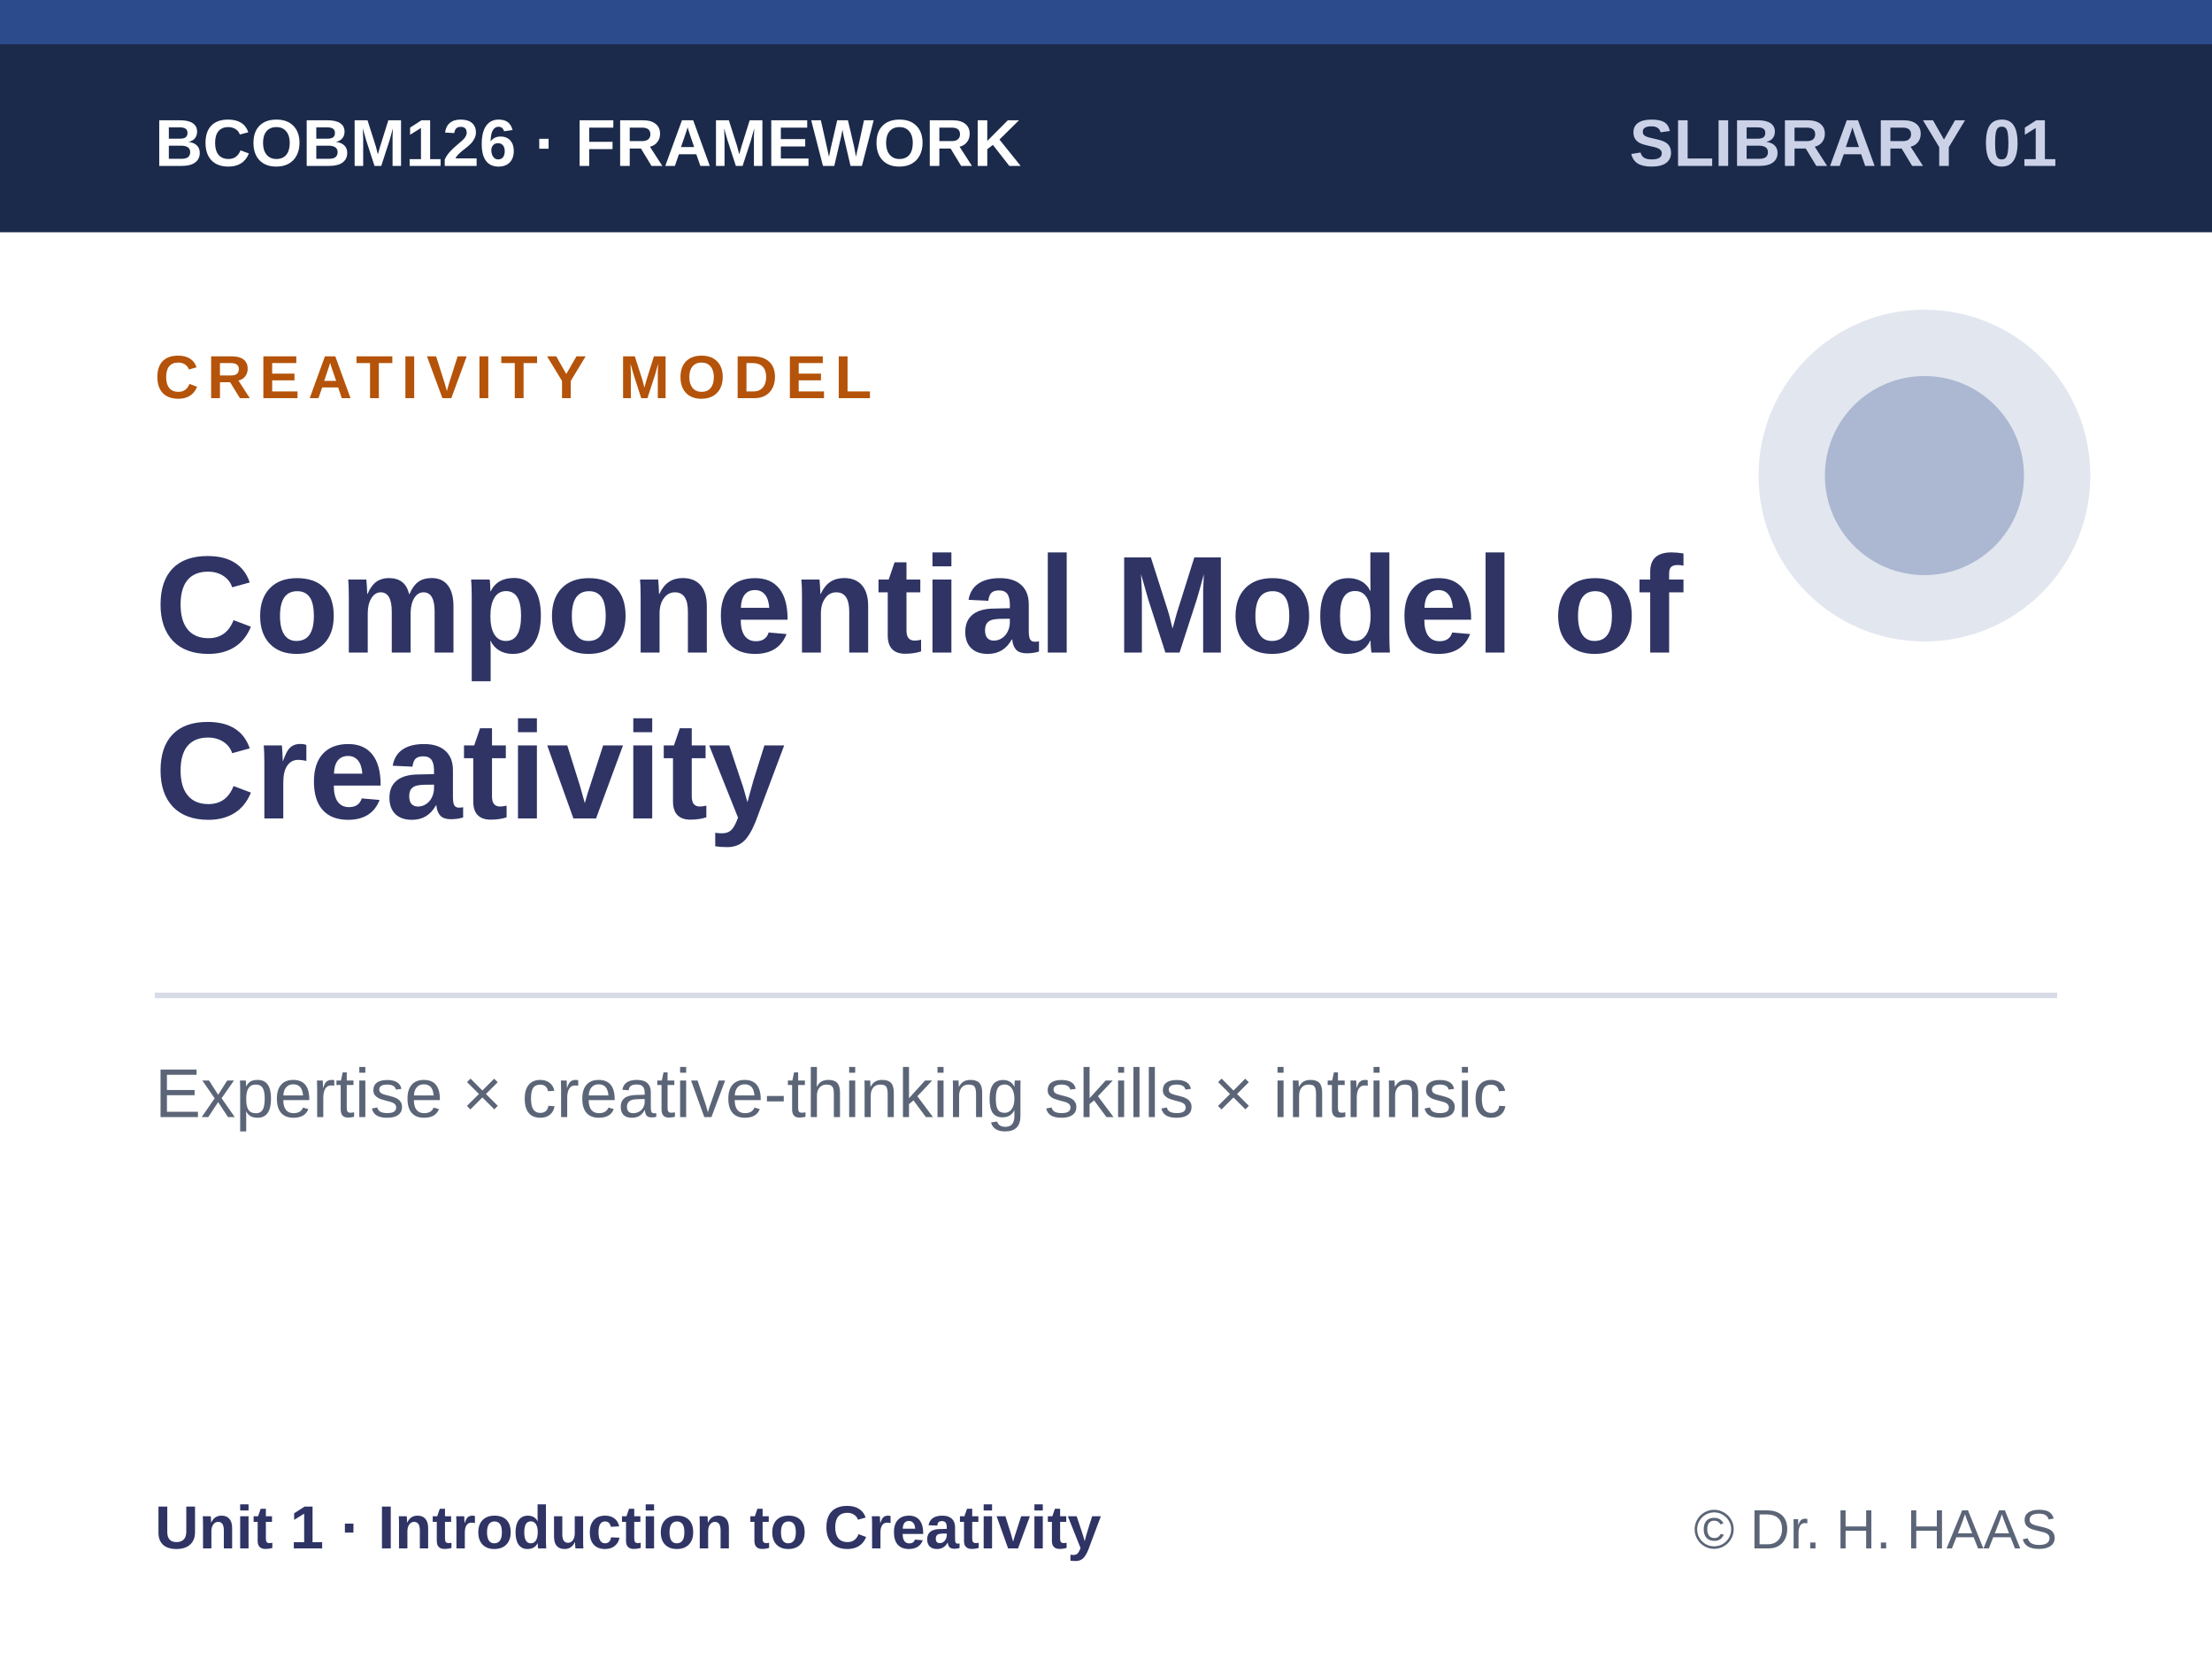
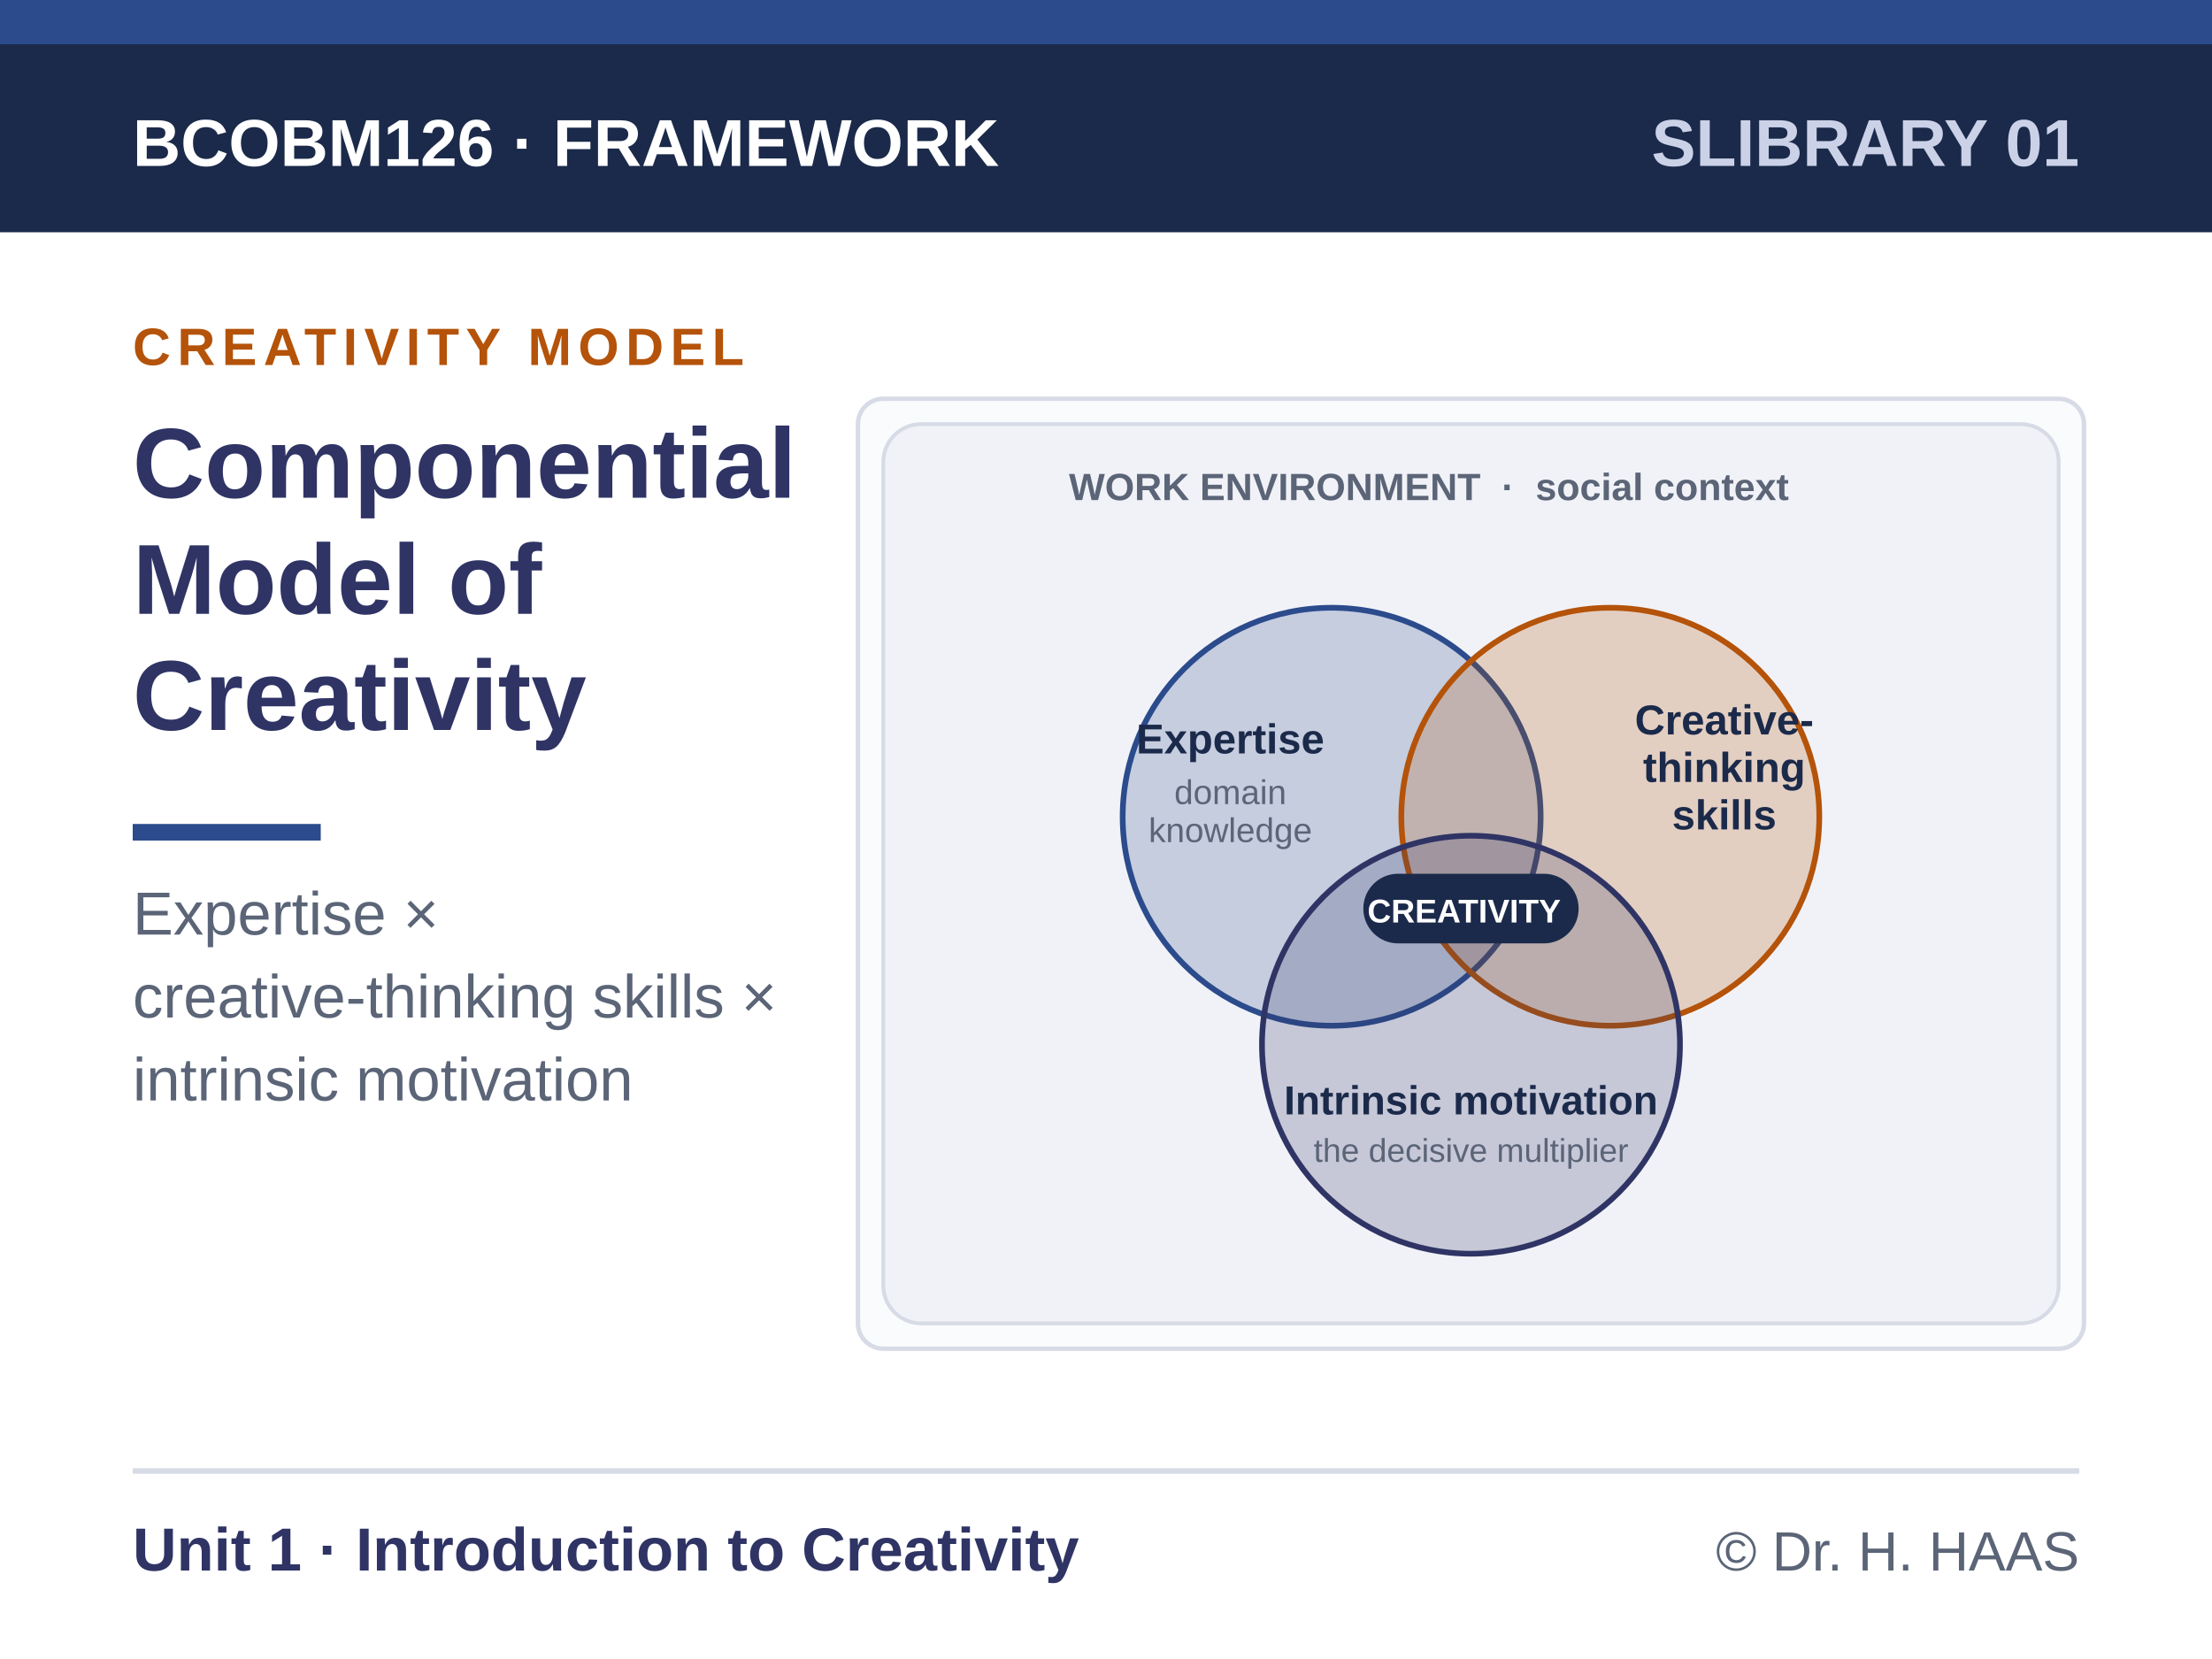
<svg xmlns="http://www.w3.org/2000/svg" viewBox="0 0 400 300" width="400" height="300" role="img" aria-label="Componential Model of Creativity framework thumbnail">
  <rect width="400" height="300" fill="#ffffff" />
  <rect width="400" height="8" fill="#2b4b8c" />
  <rect x="0" y="8" width="400" height="34" fill="#1B2A4A" />
-   <text x="28" y="30" font-family="Arial, Helvetica, sans-serif" font-size="12" font-weight="700" fill="#ffffff">BCOBM126 · FRAMEWORK</text>
-   <text x="372" y="30" text-anchor="end" font-family="Arial, Helvetica, sans-serif" font-size="12" font-weight="700" fill="#cbd2e8">SLIBRARY 01</text>
-   <circle cx="348" cy="86" r="30" fill="#2b4b8c" opacity="0.14" />
-   <circle cx="348" cy="86" r="18" fill="#2b4b8c" opacity="0.30" />
-   <text x="28" y="72" font-family="Arial, Helvetica, sans-serif" font-size="11" font-weight="700" letter-spacing="1.5" fill="#B45309">CREATIVITY MODEL</text>
-   <text x="28" y="118" font-family="Arial, Helvetica, sans-serif" font-size="25" font-weight="700" fill="#2F3465">
-     <tspan x="28" dy="0">Componential Model of</tspan>
-     <tspan x="28" dy="30">Creativity</tspan>
-   </text>
-   <line x1="28" y1="180" x2="372" y2="180" stroke="#d7dbe6" stroke-width="1" />
-   <text x="28" y="202" font-family="Arial, Helvetica, sans-serif" font-size="12.5" fill="#5b6577">Expertise × creative-thinking skills × intrinsic</text>
-   <text x="28" y="280" font-family="Arial, Helvetica, sans-serif" font-size="11" font-weight="700" fill="#2F3465">Unit 1 · Introduction to Creativity</text>
-   <text x="372" y="280" text-anchor="end" font-family="Arial, Helvetica, sans-serif" font-size="10" fill="#5b6577">© Dr. H. HAAS</text>
+   <text x="24" y="30" font-family="Arial, Helvetica, sans-serif" font-size="12" font-weight="700" fill="#ffffff">BCOBM126 · FRAMEWORK</text>
+   <text x="376" y="30" text-anchor="end" font-family="Arial, Helvetica, sans-serif" font-size="12" font-weight="700" fill="#cbd2e8">SLIBRARY 01</text>
+   <text x="24" y="66" font-family="Arial, Helvetica, sans-serif" font-size="9.5" font-weight="700" letter-spacing="1.2" fill="#B45309">CREATIVITY MODEL</text>
+   <text x="24" y="90" font-family="Arial, Helvetica, sans-serif" font-size="18" font-weight="700" fill="#2F3465">Componential</text>
+   <text x="24" y="111" font-family="Arial, Helvetica, sans-serif" font-size="18" font-weight="700" fill="#2F3465">Model of</text>
+   <text x="24" y="132" font-family="Arial, Helvetica, sans-serif" font-size="18" font-weight="700" fill="#2F3465">Creativity</text>
+   <rect x="24" y="149" width="34" height="3" fill="#2b4b8c" />
+   <text x="24" y="169" font-family="Arial, Helvetica, sans-serif" font-size="11" fill="#5b6577">Expertise ×</text>
+   <text x="24" y="184" font-family="Arial, Helvetica, sans-serif" font-size="11" fill="#5b6577">creative-thinking skills ×</text>
+   <text x="24" y="199" font-family="Arial, Helvetica, sans-serif" font-size="11" fill="#5b6577">intrinsic motivation</text>
+   <svg x="154.0" y="58.0" width="224.0" height="200.0" preserveAspectRatio="xMidYMid meet" version="1.1" viewBox="0 0 195.6 152">
+     <path transform="matrix(1,0,0,-1,1,151)" d="M4 0H189.6C191.811 0 193.6 1.789 193.6 4V146C193.6 148.211 191.811 150 189.6 150H4C1.789 150 0 148.211 0 146V4C0 1.789 1.789 0 4 0Z" fill="#fafbfd" fill-rule="evenodd" />
+     <path transform="matrix(1,0,0,-1,1,151)" stroke-width=".7" stroke-linecap="butt" stroke-miterlimit="10" stroke-linejoin="miter" fill="none" stroke="#d7dbe6" d="M4 0H189.6C191.811 0 193.6 1.789 193.6 4V146C193.6 148.211 191.811 150 189.6 150H4C1.789 150 0 148.211 0 146V4C0 1.789 1.789 0 4 0Z" />
+     <path transform="matrix(1,0,0,-1,1,151)" d="M10 4H183.6C186.917 4 189.6 6.683 189.6 10V140C189.6 143.317 186.917 146 183.6 146H10C6.683 146 4 143.317 4 140V10C4 6.683 6.683 4 10 4Z" fill="#f1f2f7" fill-rule="evenodd" />
+     <path transform="matrix(1,0,0,-1,1,151)" stroke-width=".6" stroke-linecap="butt" stroke-miterlimit="10" stroke-linejoin="miter" fill="none" stroke="#d7dbe6" d="M10 4H183.6C186.917 4 189.6 6.683 189.6 10V140C189.6 143.317 186.917 146 183.6 146H10C6.683 146 4 143.317 4 140V10C4 6.683 6.683 4 10 4Z" />
+     <text fill="#5b6577" xml:space="preserve" transform="matrix(1 0 -0 1 1 151)" font-size="6" font-family="Arial, Helvetica, sans-serif" font-weight="bold">
+       <tspan y="-134" x="33.324 39.388 44.456 49.188 53.92 55.988 60.39 65.122 69.524 71.592 76.324 81.392 86.124 91.522 95.924 100.656 104.722 106.79 108.858 110.926 112.994 115.062 118.798 122.864 126.6 128.668 132.404 134.472 136.54 140.276 144.342 148.408 150.806 154.542 158.278">WORK ENVIRONMENT  ·  social context</tspan>
+     </text>
+     <path transform="matrix(1,0,0,-1,1,151)" d="M107.8 84C107.8 102.225 93.025 117 74.8 117 56.575 117 41.8 102.225 41.8 84 41.8 65.775 56.575 51 74.8 51 93.025 51 107.8 65.775 107.8 84" fill="#2b4b8c" fill-opacity=".22" fill-rule="evenodd" />
+     <path transform="matrix(1,0,0,-1,1,151)" stroke-width=".9" stroke-linecap="butt" stroke-miterlimit="10" stroke-linejoin="miter" fill="none" stroke="#2b4b8c" d="M107.8 84C107.8 102.225 93.025 117 74.8 117 56.575 117 41.8 102.225 41.8 84 41.8 65.775 56.575 51 74.8 51 93.025 51 107.8 65.775 107.8 84" />
+     <path transform="matrix(1,0,0,-1,1,151)" d="M151.8 84C151.8 102.225 137.025 117 118.8 117 100.575 117 85.8 102.225 85.8 84 85.8 65.775 100.575 51 118.8 51 137.025 51 151.8 65.775 151.8 84" fill="#b45309" fill-opacity=".22" fill-rule="evenodd" />
+     <path transform="matrix(1,0,0,-1,1,151)" stroke-width=".9" stroke-linecap="butt" stroke-miterlimit="10" stroke-linejoin="miter" fill="none" stroke="#b45309" d="M151.8 84C151.8 102.225 137.025 117 118.8 117 100.575 117 85.8 102.225 85.8 84 85.8 65.775 100.575 51 118.8 51 137.025 51 151.8 65.775 151.8 84" />
+     <path transform="matrix(1,0,0,-1,1,151)" d="M129.8 48C129.8 66.225 115.025 81 96.8 81 78.575 81 63.8 66.225 63.8 48 63.8 29.775 78.575 15 96.8 15 115.025 15 129.8 29.775 129.8 48" fill="#2f3465" fill-opacity=".22" fill-rule="evenodd" />
+     <path transform="matrix(1,0,0,-1,1,151)" stroke-width=".9" stroke-linecap="butt" stroke-miterlimit="10" stroke-linejoin="miter" fill="none" stroke="#2f3465" d="M129.8 48C129.8 66.225 115.025 81 96.8 81 78.575 81 63.8 66.225 63.8 48 63.8 29.775 78.575 15 96.8 15 115.025 15 129.8 29.775 129.8 48" />
+     <text fill="#1b2a4a" xml:space="preserve" transform="matrix(1 0 -0 1 1 151)" font-size="6.6" font-family="Arial, Helvetica, sans-serif" font-weight="bold">
+       <tspan y="-94" x="43.943 48.346 52.015 56.048 59.717 62.285 64.483 66.317 69.987">Expertise</tspan>
+     </text>
+     <text fill="#5b6577" xml:space="preserve" transform="matrix(1 0 -0 1 1 151)" font-size="5.4" font-family="Arial, Helvetica, sans-serif">
+       <tspan y="-86" x="49.947 52.949 55.952 60.45 63.452 64.651">domain</tspan>
+     </text>
+     <text fill="#5b6577" xml:space="preserve" transform="matrix(1 0 -0 1 1 151)" font-size="5.4" font-family="Arial, Helvetica, sans-serif">
+       <tspan y="-80" x="45.894 48.594 51.596 54.599 58.498 59.696 62.699 65.701 68.704">knowledge</tspan>
+     </text>
+     <text fill="#1b2a4a" xml:space="preserve" transform="matrix(1 0 -0 1 1 151)" font-size="6.6" font-family="Arial, Helvetica, sans-serif" font-weight="bold">
+       <tspan y="-97" x="122.679 127.444 130.012 133.681 137.351 139.549 141.384 145.053 148.723">Creative-</tspan>
+     </text>
+     <text fill="#1b2a4a" xml:space="preserve" transform="matrix(1 0 -0 1 1 151)" font-size="6.6" font-family="Arial, Helvetica, sans-serif" font-weight="bold">
+       <tspan y="-89.5" x="123.966 126.164 130.197 132.031 136.064 139.734 141.568 145.601">thinking</tspan>
+     </text>
+     <text fill="#1b2a4a" xml:space="preserve" transform="matrix(1 0 -0 1 1 151)" font-size="6.6" font-family="Arial, Helvetica, sans-serif" font-weight="bold">
+       <tspan y="-82" x="128.543 132.213 135.883 137.717 139.552 141.387">skills</tspan>
+     </text>
+     <text fill="#1b2a4a" xml:space="preserve" transform="matrix(1 0 -0 1 1 151)" font-size="6.4" font-family="Arial, Helvetica, sans-serif" font-weight="bold">
+       <tspan y="-37" x="67.283 69.062 72.973 75.104 77.594 79.373 83.283 86.842 88.621 92.179 93.958 99.648 103.558 105.69 107.469 111.027 114.586 116.717 118.496 122.406">Intrinsic motivation</tspan>
+     </text>
+     <text fill="#5b6577" xml:space="preserve" transform="matrix(1 0 -0 1 1 151)" font-size="5.2" font-family="Arial, Helvetica, sans-serif">
+       <tspan y="-29.5" x="71.949 73.395 76.286 79.177 80.623 83.514 86.405 89.005 90.16 92.76 93.914 96.514 99.405 100.851 105.182 108.074 109.228 110.674 111.828 114.719 115.874 117.028 119.919">the decisive multiplier</tspan>
+     </text>
+     <path transform="matrix(1,0,0,-1,1,151)" d="M85.3 64H108.3C111.34 64 113.8 66.46 113.8 69.5 113.8 72.54 111.34 75 108.3 75H85.3C82.26 75 79.8 72.54 79.8 69.5 79.8 66.46 82.26 64 85.3 64Z" fill="#1b2a4a" fill-rule="evenodd" />
+     <text fill="#ffffff" xml:space="preserve" transform="matrix(1 0 -0 1 1 151)" font-size="5.2" font-family="Arial, Helvetica, sans-serif" font-weight="bold">
+       <tspan y="-67.3" x="80.443 84.397 88.352 92.02 95.975 99.352 100.997 104.666 106.311 109.689">CREATIVITY</tspan>
+     </text>
+   </svg>
+   <line x1="24" y1="266" x2="376" y2="266" stroke="#d7dbe6" stroke-width="1" />
+   <text x="24" y="284" font-family="Arial, Helvetica, sans-serif" font-size="11" font-weight="700" fill="#2F3465">Unit 1 · Introduction to Creativity</text>
+   <text x="376" y="284" text-anchor="end" font-family="Arial, Helvetica, sans-serif" font-size="10" fill="#5b6577">© Dr. H. HAAS</text>
</svg>
